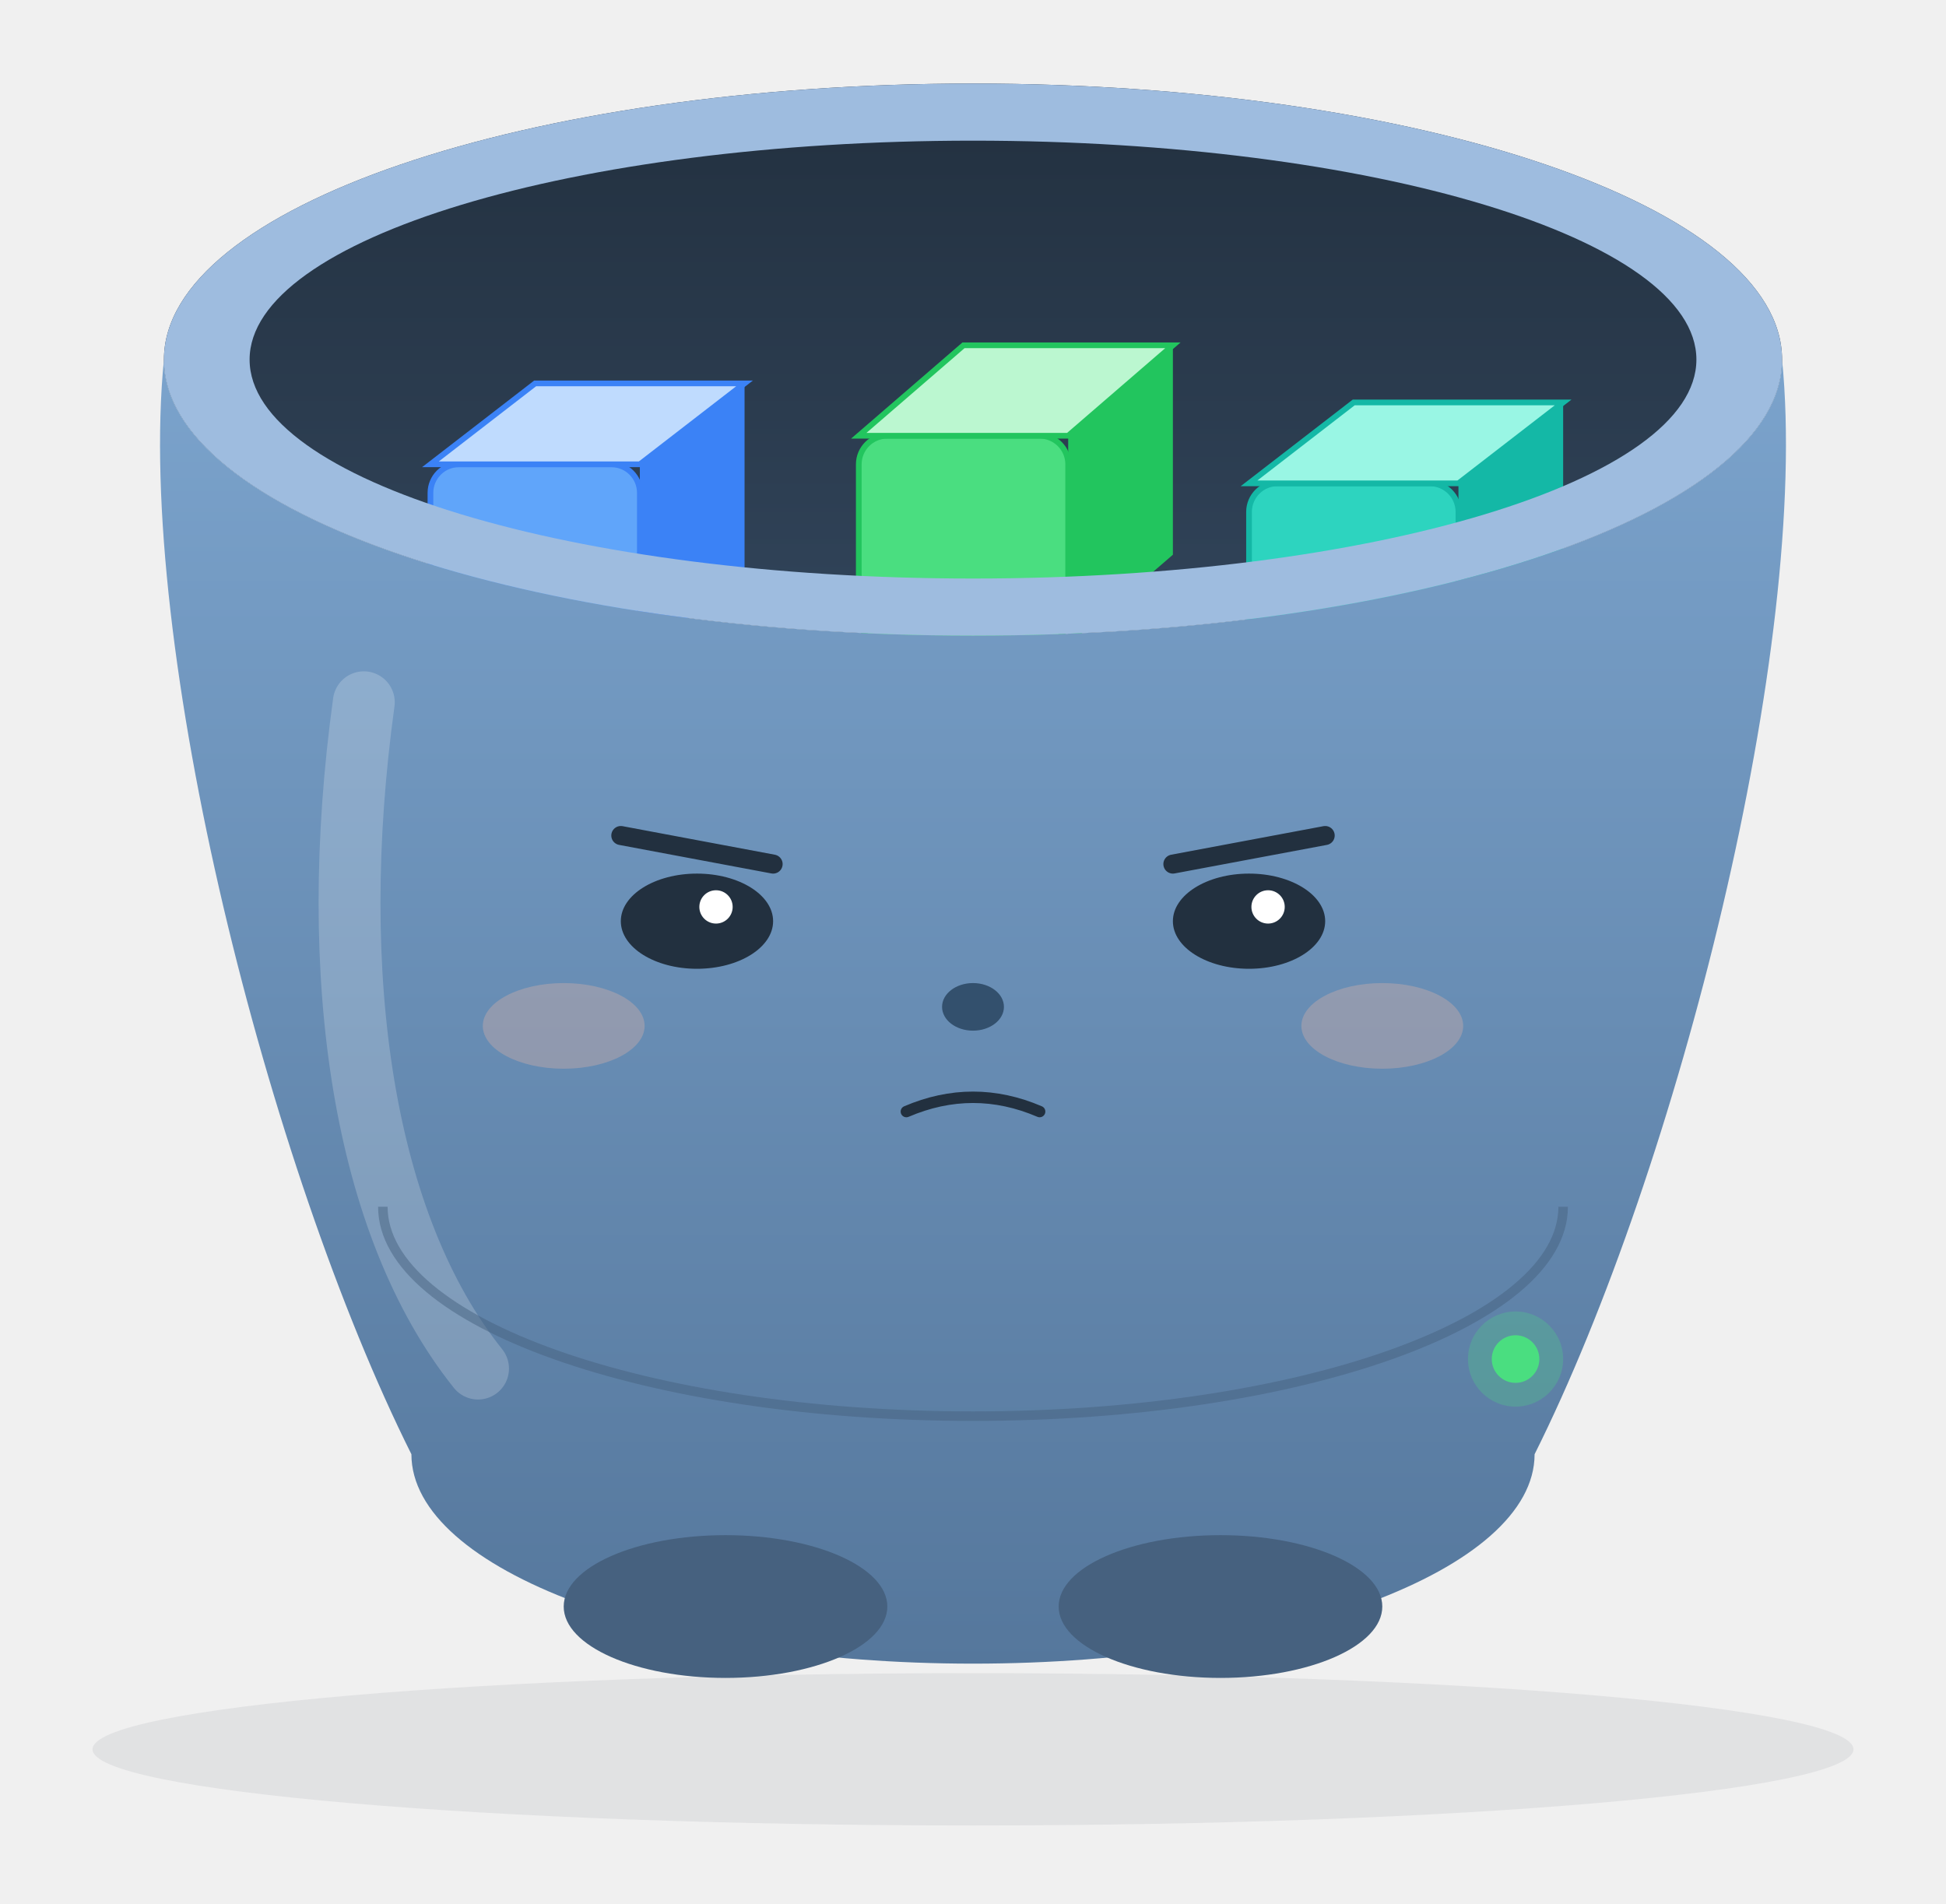
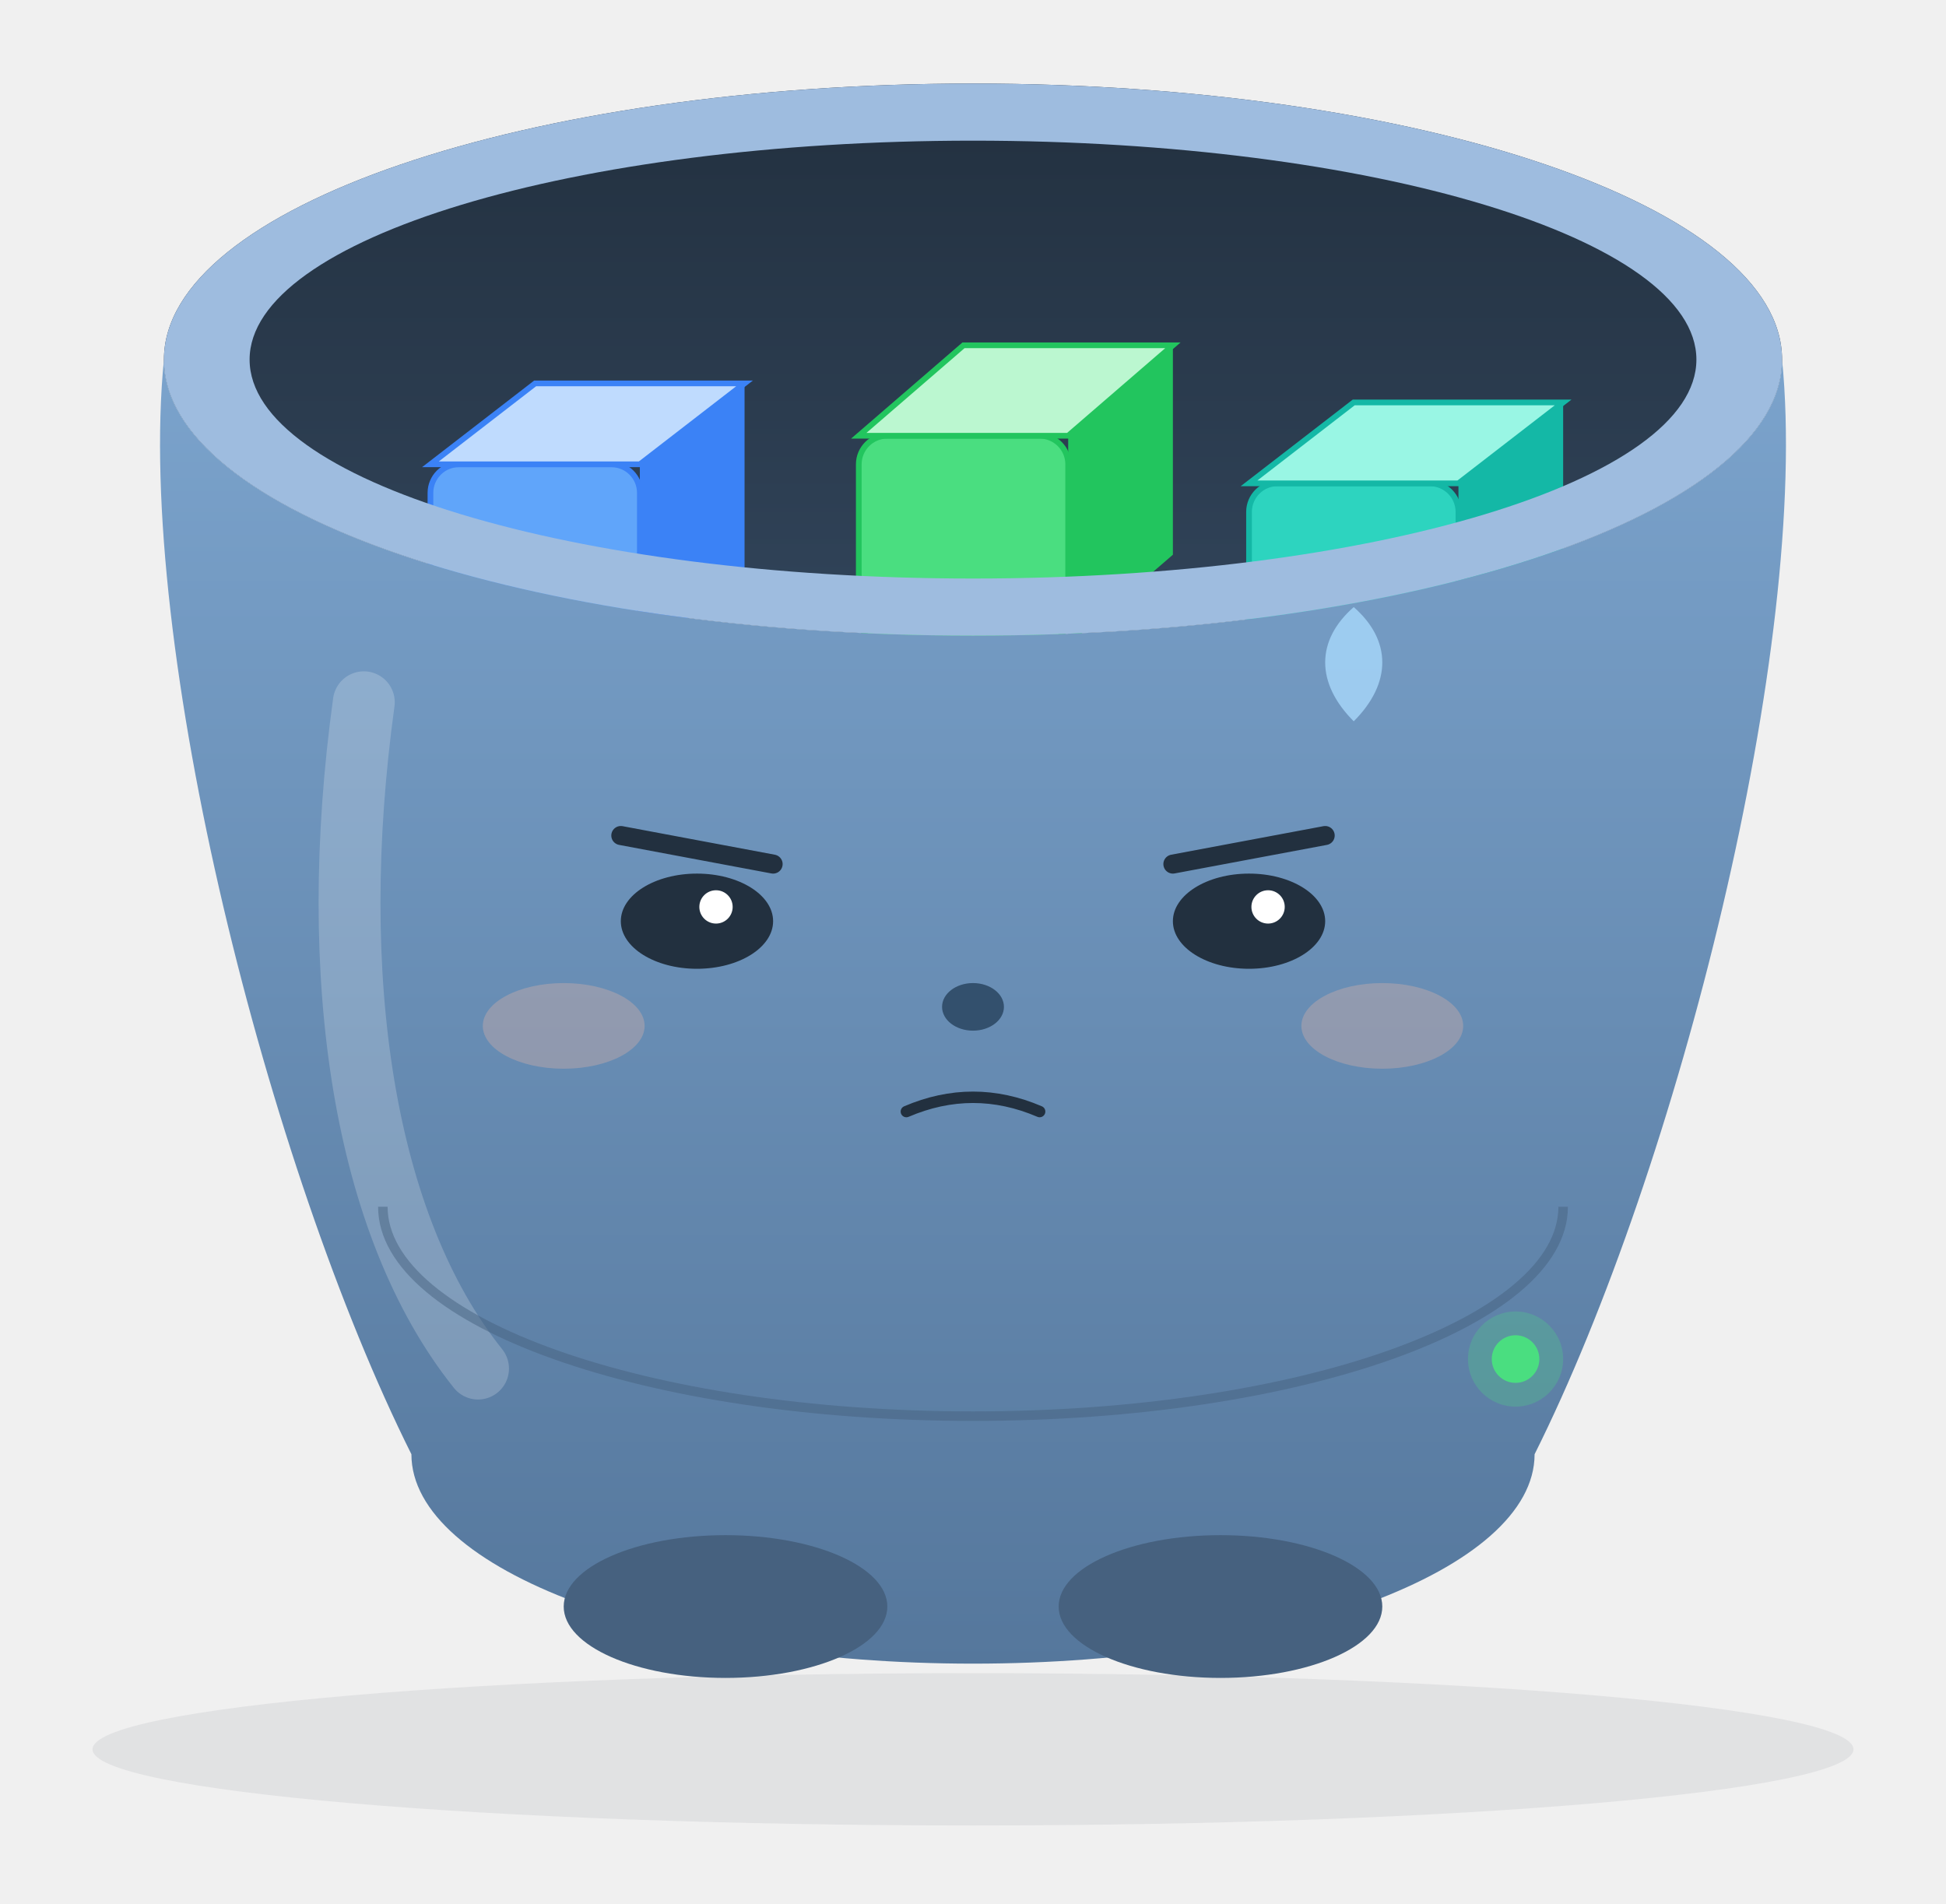
<svg xmlns="http://www.w3.org/2000/svg" xmlns:xlink="http://www.w3.org/1999/xlink" viewBox="8 80 184 180" width="184" height="180">
  <defs>
    <linearGradient id="bodyGrad" x1="0" y1="0" x2="0" y2="1">
      <stop offset="0" stop-color="#7ba3cc" />
      <stop offset="1" stop-color="#55779c" />
    </linearGradient>
    <linearGradient id="insideGrad" x1="0" y1="0" x2="0" y2="1">
      <stop offset="0" stop-color="#22303f" />
      <stop offset="1" stop-color="#31445a" />
    </linearGradient>
    <g id="bucket">
      <ellipse cx="280" cy="492" rx="185" ry="16" fill="#0f172a" opacity="0.07" />
      <ellipse cx="280" cy="200" rx="170" ry="58" fill="url(#insideGrad)" />
      <g>
        <rect x="166" y="222" width="44" height="40" rx="6" fill="#60a5fa" stroke="#3b82f6" stroke-width="1.2" />
        <polygon points="166,222 188,205 232,205 210,222" fill="#bfdbfe" stroke="#3b82f6" stroke-width="1.2" />
        <polygon points="210,222 232,205 232,245 210,262" fill="#3b82f6" />
      </g>
      <g>
        <rect x="256" y="216" width="44" height="44" rx="6" fill="#4ade80" stroke="#22c55e" stroke-width="1.2" />
        <polygon points="256,216 278,197 322,197 300,216" fill="#bbf7d0" stroke="#22c55e" stroke-width="1.2" />
        <polygon points="300,216 322,197 322,241 300,260" fill="#22c55e" />
      </g>
      <g>
        <rect x="338" y="226" width="44" height="38" rx="6" fill="#2dd4bf" stroke="#14b8a6" stroke-width="1.2" />
        <polygon points="338,226 360,209 404,209 382,226" fill="#99f6e4" stroke="#14b8a6" stroke-width="1.2" />
        <polygon points="382,226 404,209 404,245 382,264" fill="#14b8a6" />
      </g>
      <path d="M450,200 A170,58 0 0 1 110,200 C104,260 132,370 162,430 A118,44 0 0 0 398,430 C428,370 456,260 450,200 Z" fill="url(#bodyGrad)" />
      <path d="M152,272 C144,330 152,382 176,412" fill="none" stroke="#ffffff" stroke-width="13" stroke-linecap="round" opacity="0.2" />
      <path d="M156,378 A124,44 0 0 0 404,378" fill="none" stroke="#46617f" stroke-width="2" opacity="0.5" />
      <path fill-rule="evenodd" fill="#9ebcdf" d="M110,200 A170,58 0 0 1 450,200 A170,58 0 0 1 110,200 Z M128,200 A152,46 0 0 0 432,200 A152,46 0 0 0 128,200 Z" />
      <ellipse cx="228" cy="462" rx="34" ry="15" fill="#46617f" />
      <ellipse cx="332" cy="462" rx="34" ry="15" fill="#46617f" />
      <circle cx="394" cy="410" r="10" fill="#4ade80" opacity="0.25" />
      <circle cx="394" cy="410" r="5" fill="#4ade80" />
    </g>
  </defs>
  <g transform="translate(-26,24) scale(0.45)">
    <use xlink:href="#bucket" href="#bucket" />
    <path d="M450,200 A170,58 0 0 1 110,200 C104,260 132,370 162,430 A118,44 0 0 0 398,430 C428,370 456,260 450,200 Z" fill="#8b98aa" opacity="0">
      <animate attributeName="opacity" values="0;0.32;0" keyTimes="0;0.5;1" dur="4.4s" repeatCount="indefinite" />
    </path>
    <path d="M206,300 L238,306" stroke="#22303f" stroke-width="4" stroke-linecap="round" />
    <path d="M322,306 L354,300" stroke="#22303f" stroke-width="4" stroke-linecap="round" />
    <ellipse cx="222" cy="318" rx="16" ry="10" fill="#22303f" />
    <ellipse cx="338" cy="318" rx="16" ry="10" fill="#22303f" />
    <circle cx="226" cy="315" r="3.5" fill="#ffffff">
      <animateTransform attributeName="transform" type="translate" values="0 0;0 4;0 0" keyTimes="0;0.5;1" dur="3.4s" repeatCount="indefinite" />
    </circle>
    <circle cx="342" cy="315" r="3.5" fill="#ffffff">
      <animateTransform attributeName="transform" type="translate" values="0 0;0 4;0 0" keyTimes="0;0.5;1" dur="3.4s" repeatCount="indefinite" />
    </circle>
    <ellipse cx="194" cy="340" rx="17" ry="9" fill="#f0b9a6" opacity="0.3" />
    <ellipse cx="366" cy="340" rx="17" ry="9" fill="#f0b9a6" opacity="0.3" />
    <ellipse cx="280" cy="336" rx="6.5" ry="5" fill="#33506d" />
    <path d="M266,358 Q280,352 294,358" fill="none" stroke="#22303f" stroke-width="2.4" stroke-linecap="round">
      <animateTransform attributeName="transform" type="translate" values="0 0;0 2;0 0" keyTimes="0;0.5;1" dur="3.4s" repeatCount="indefinite" />
    </path>
+     <path d="M360,252 C368,259 368,268 360,276 C352,268 352,259 360,252 Z" fill="#a8d8fb" opacity="0.8">
+       <animateTransform attributeName="transform" type="translate" values="0 0;0 12" dur="3.8s" repeatCount="indefinite" />
+       <animate attributeName="opacity" values="0.8;0.7;0" keyTimes="0;0.7;1" dur="3.8s" repeatCount="indefinite" />
+     </path>
  </g>
</svg>
